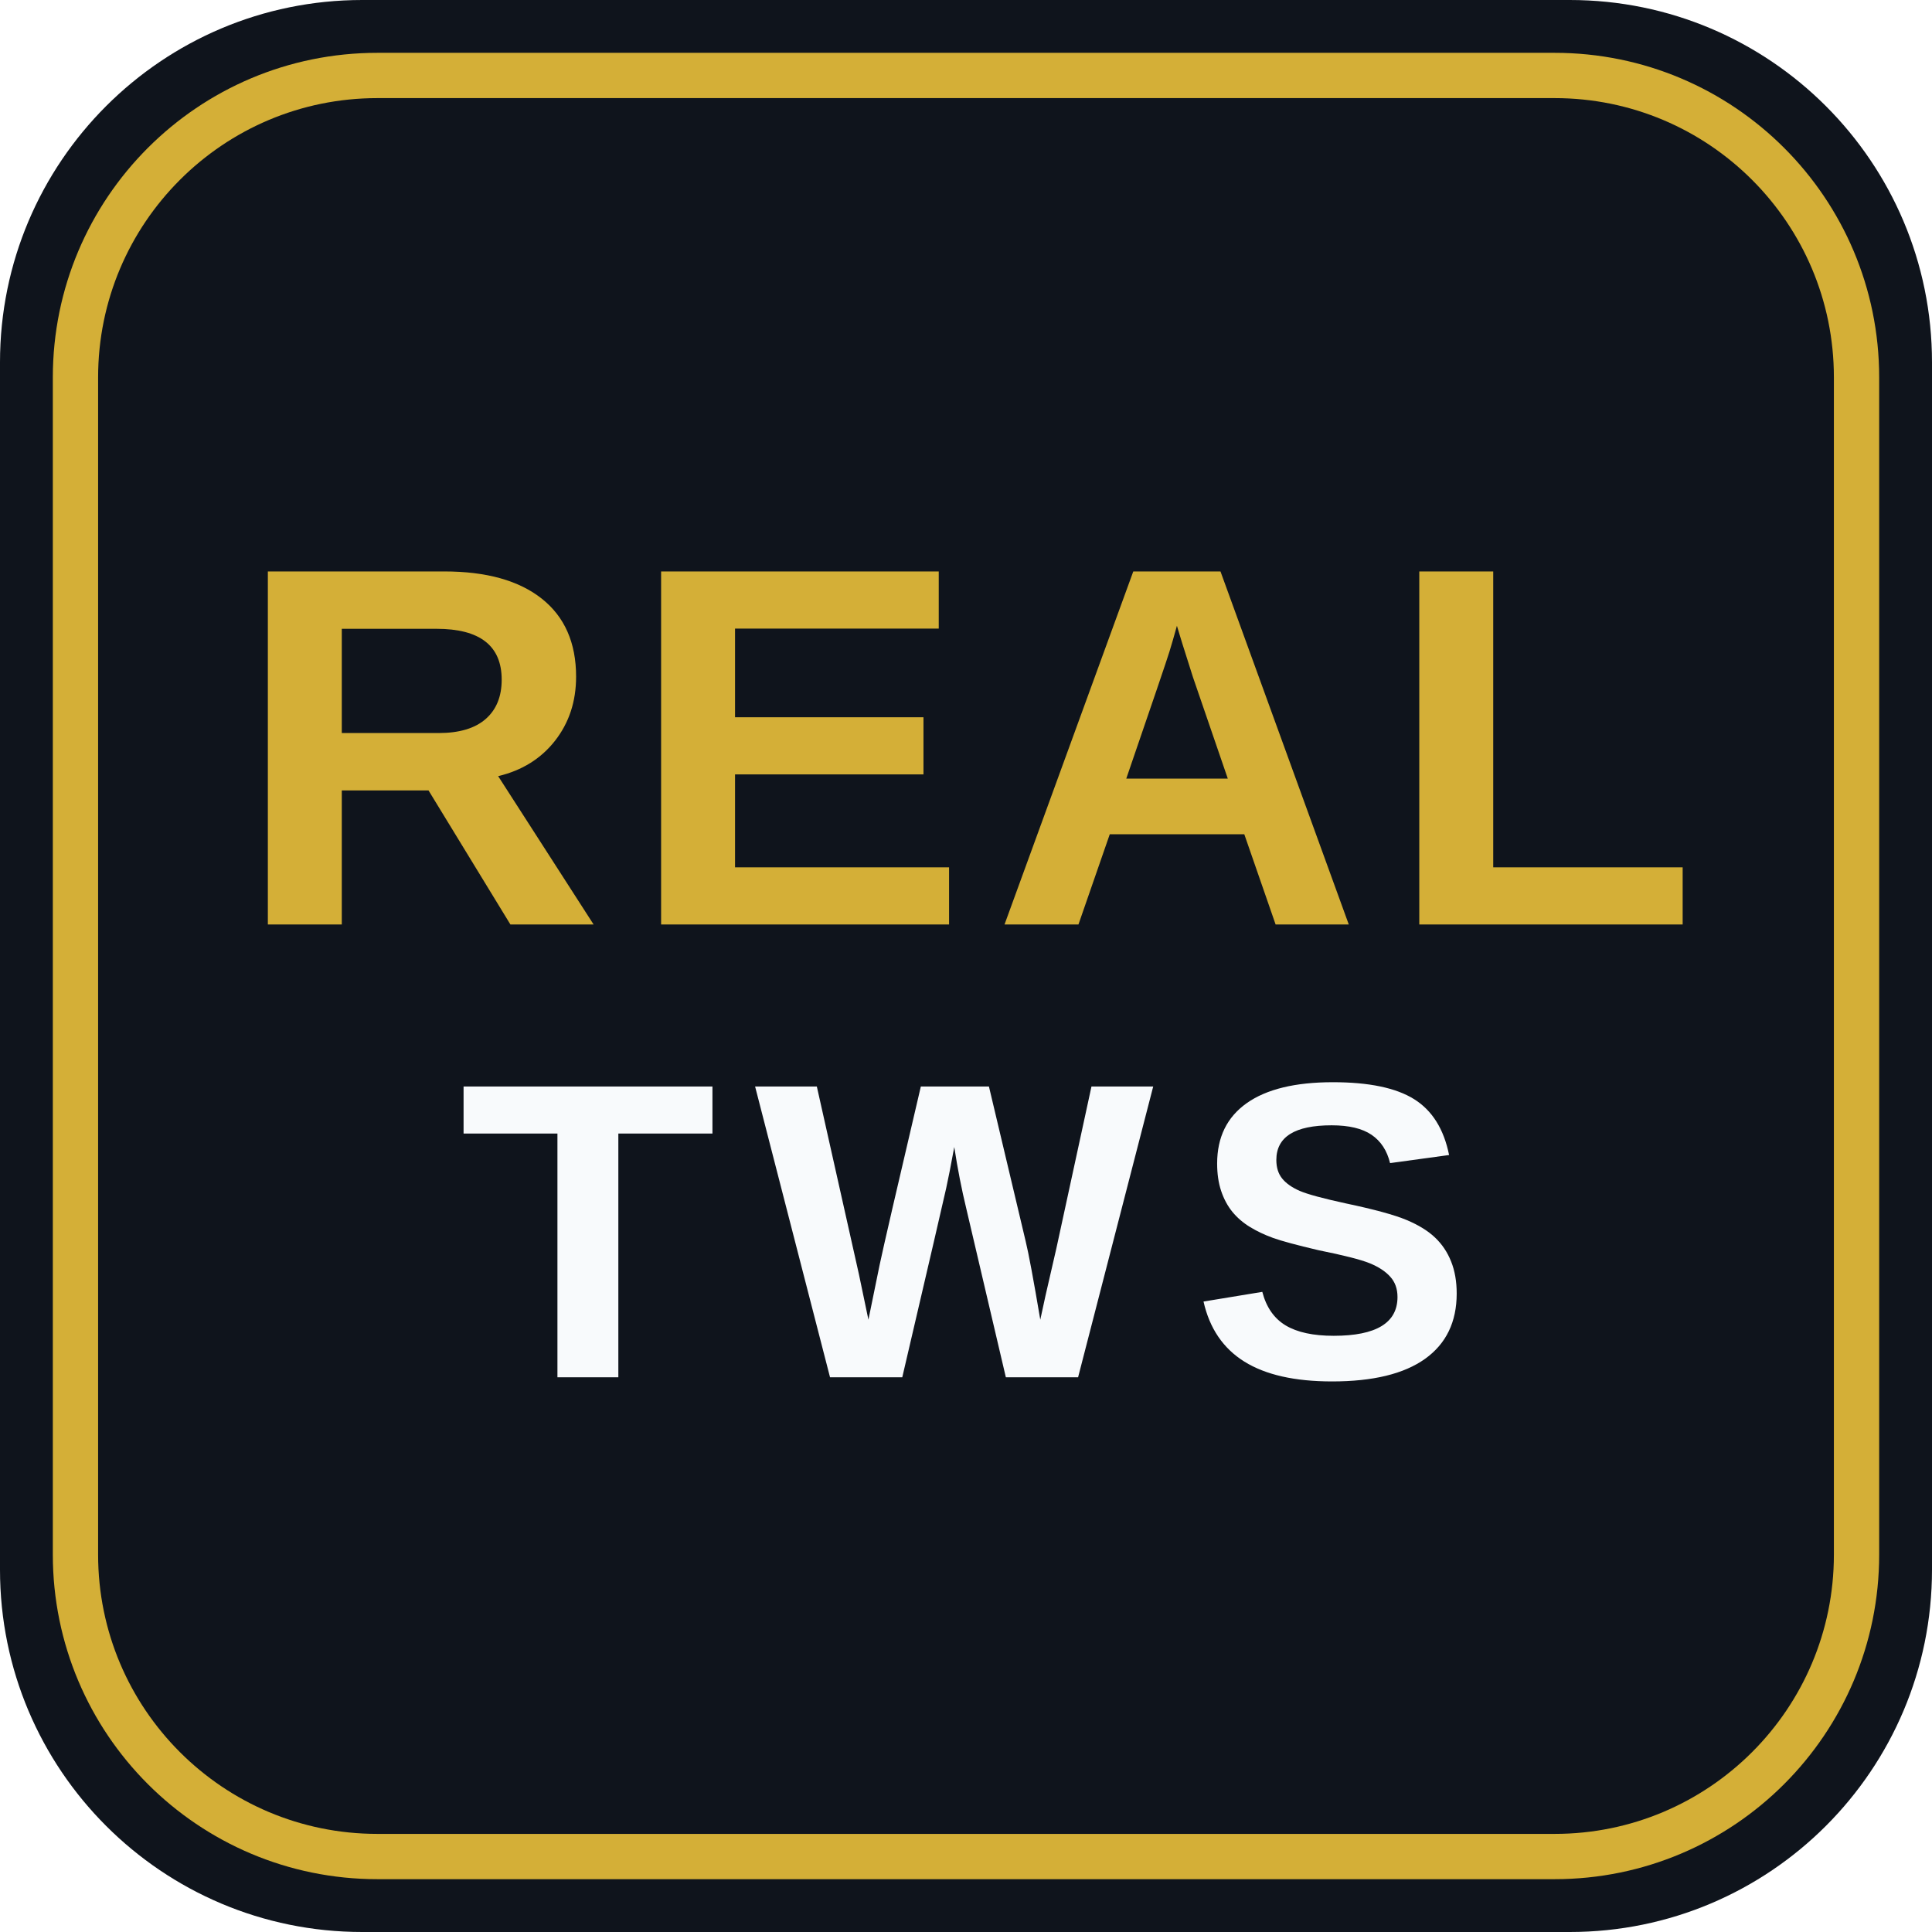
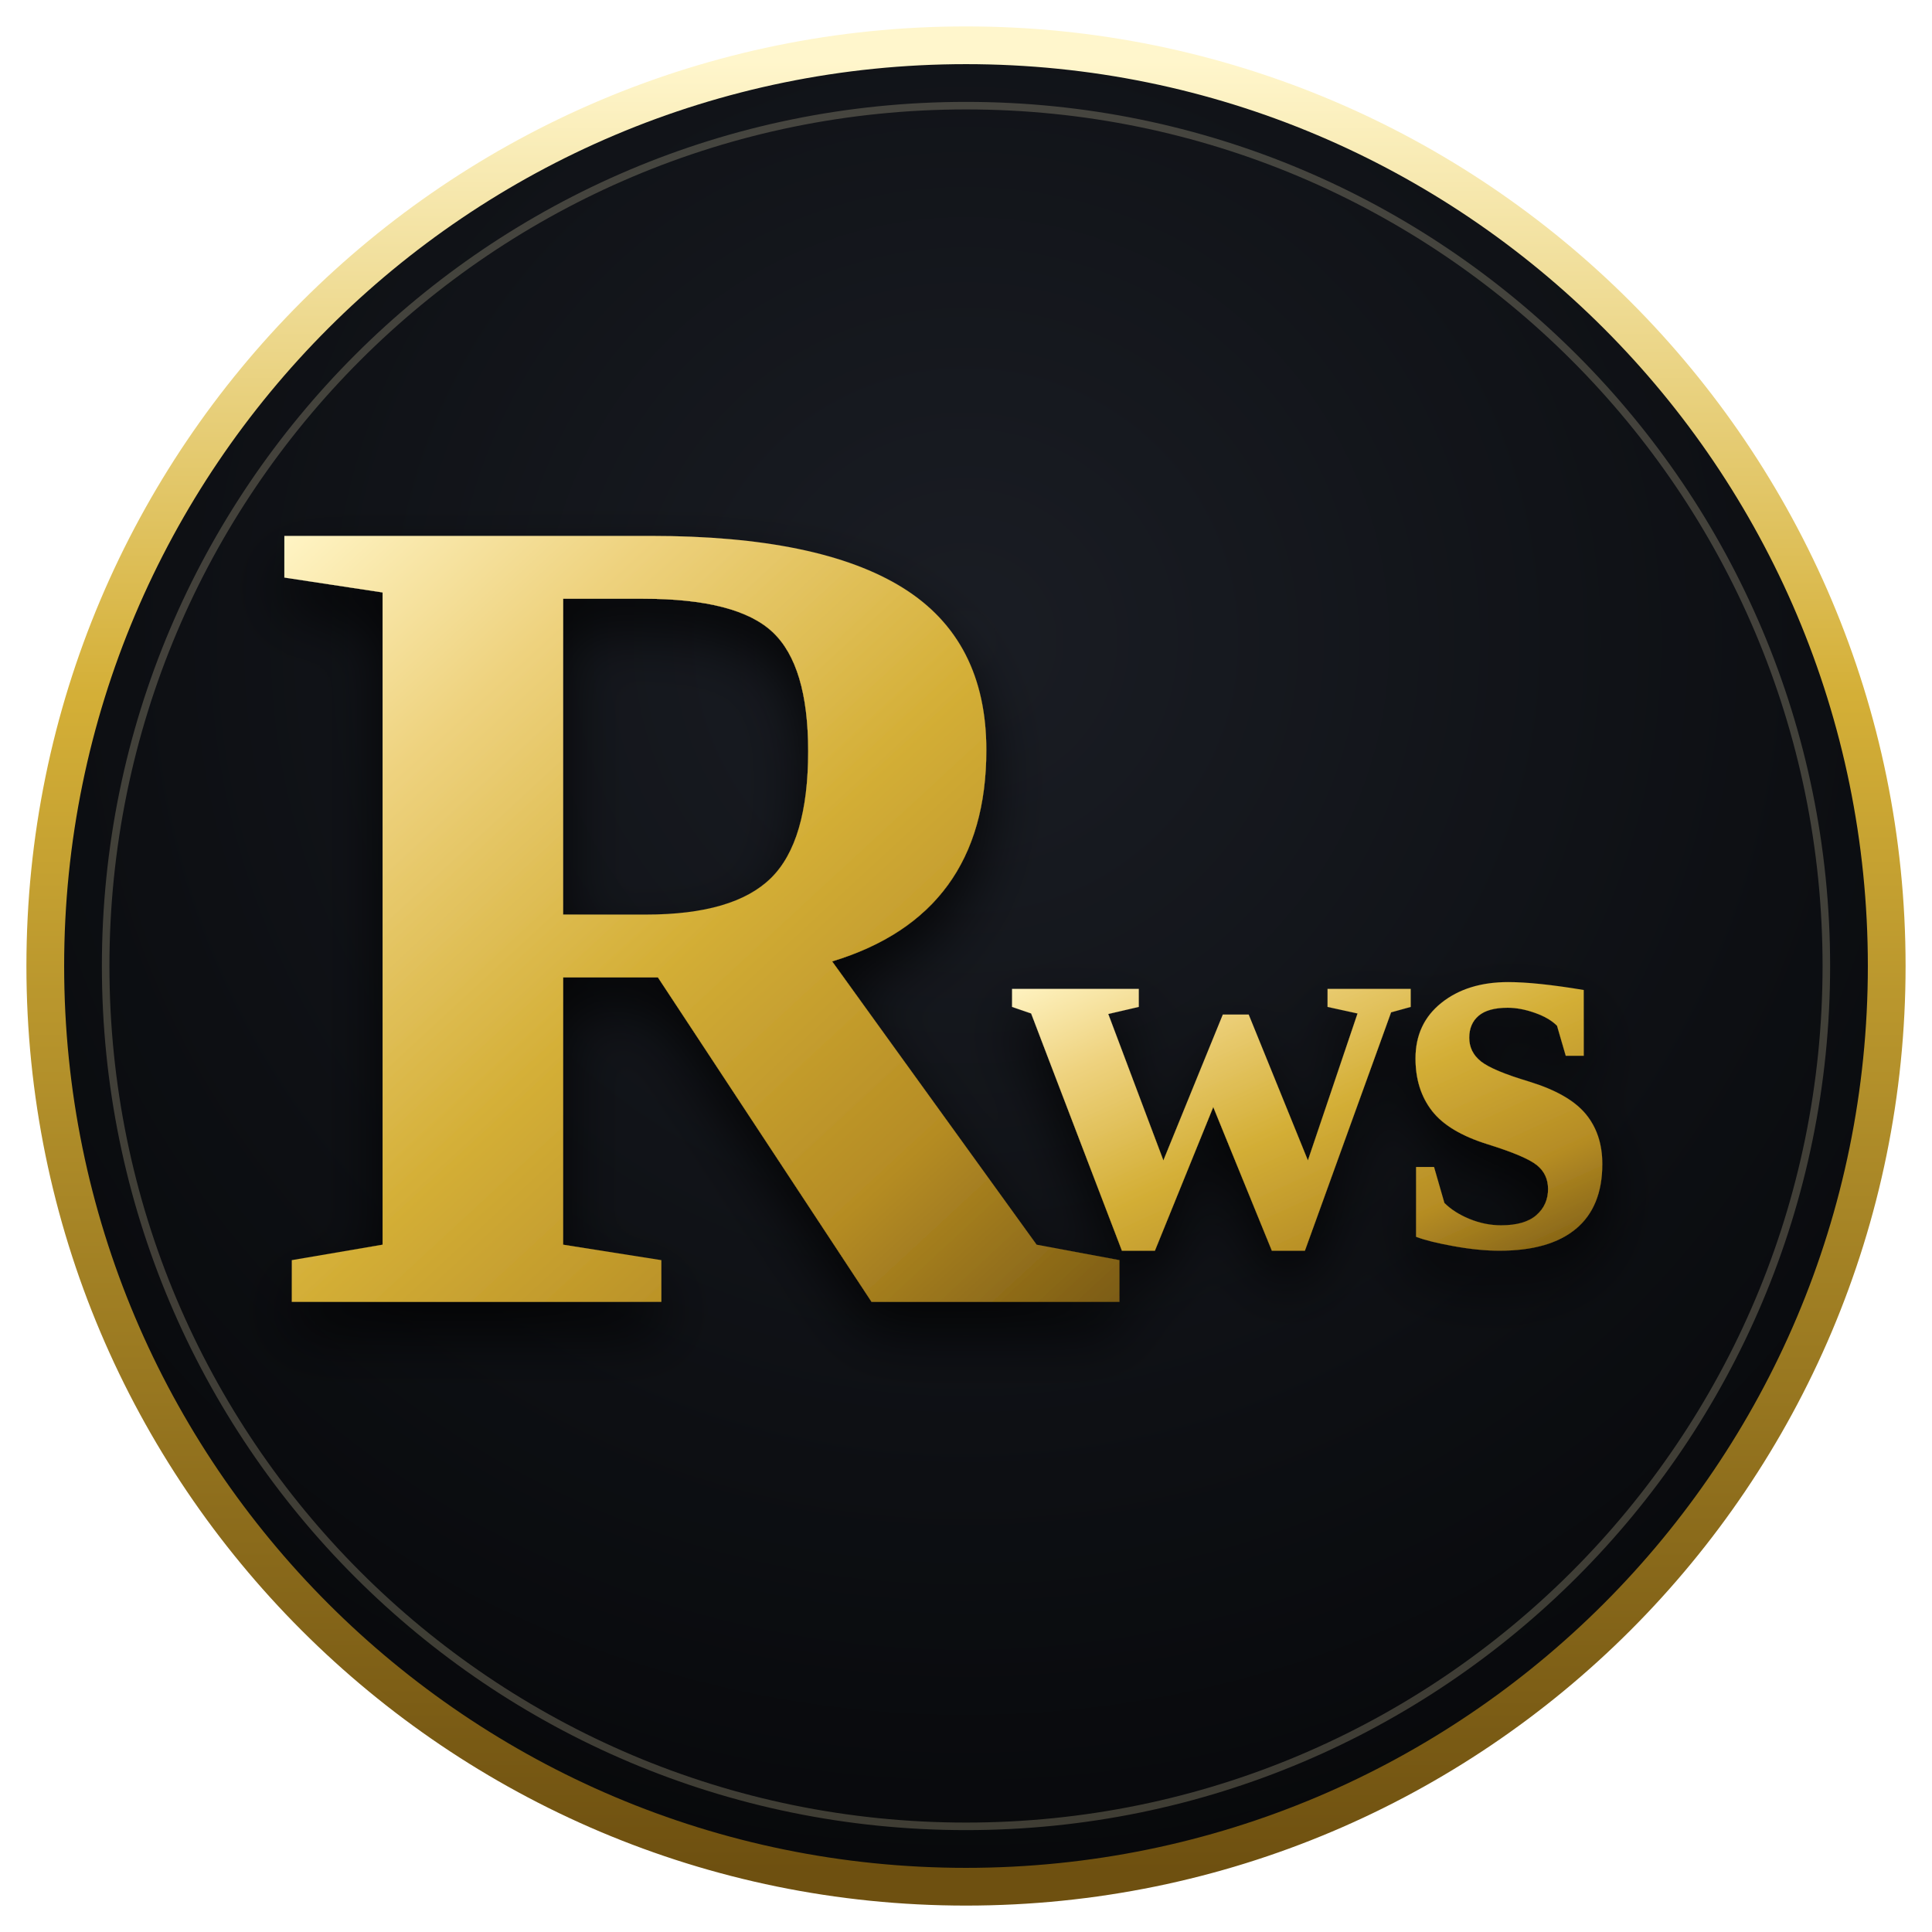
<svg xmlns="http://www.w3.org/2000/svg" viewBox="0 0 512 512">
-   <rect width="512" height="512" rx="96" fill="#0f141c" />
-   <rect x="20" y="20" width="472" height="472" rx="80" fill="none" stroke="#d4af37" stroke-width="12" />
-   <text x="256" y="245" text-anchor="middle" font-family="Segoe UI, Arial, sans-serif" font-weight="800" font-size="136" fill="#d4af37" letter-spacing="6">REAL</text>
-   <text x="256" y="365" text-anchor="middle" font-family="Segoe UI, Arial, sans-serif" font-weight="800" font-size="112" fill="#f8fafc" letter-spacing="10">TWS</text>
+   <defs>
+     <radialGradient id="obsidianBg" cx="50%" cy="32%" r="72%">
+       <stop offset="0%" stop-color="#1a1d24" />
+       <stop offset="65%" stop-color="#0d0f13" />
+       <stop offset="100%" stop-color="#07080a" />
+     </radialGradient>
+     <linearGradient id="brushedGold" x1="0%" y1="0%" x2="100%" y2="100%">
+       <stop offset="0%" stop-color="#fff4c4" />
+       <stop offset="22%" stop-color="#eed27e" />
+       <stop offset="50%" stop-color="#d4af37" />
+       <stop offset="78%" stop-color="#b58c24" />
+       <stop offset="100%" stop-color="#7c5c14" />
+     </linearGradient>
+     <linearGradient id="goldRim" x1="0%" y1="0%" x2="0%" y2="100%">
+       <stop offset="0%" stop-color="#fff6cc" />
+       <stop offset="35%" stop-color="#d4af37" />
+       <stop offset="100%" stop-color="#6e5010" />
+     </linearGradient>
+     <filter id="goldShadow" x="-15%" y="-15%" width="130%" height="135%">
+       <feDropShadow dx="0" dy="8" stdDeviation="8" flood-color="#000000" flood-opacity="0.78" />
+     </filter>
+   </defs>
+   <circle cx="256" cy="256" r="244" fill="url(#obsidianBg)" stroke="url(#goldRim)" stroke-width="10" />
+   <circle cx="256" cy="256" r="228" fill="none" stroke="rgba(255,244,196,0.22)" stroke-width="2" />
+   <g filter="url(#goldShadow)">
+     <text x="182" y="345" text-anchor="middle" font-family="Georgia, 'Times New Roman', serif" font-weight="700" font-size="310" fill="url(#brushedGold)">R</text>
+     <text x="348" y="330" text-anchor="middle" font-family="Georgia, 'Times New Roman', serif" font-weight="700" font-size="148" fill="url(#brushedGold)" letter-spacing="-4">ws</text>
+   </g>
</svg>
